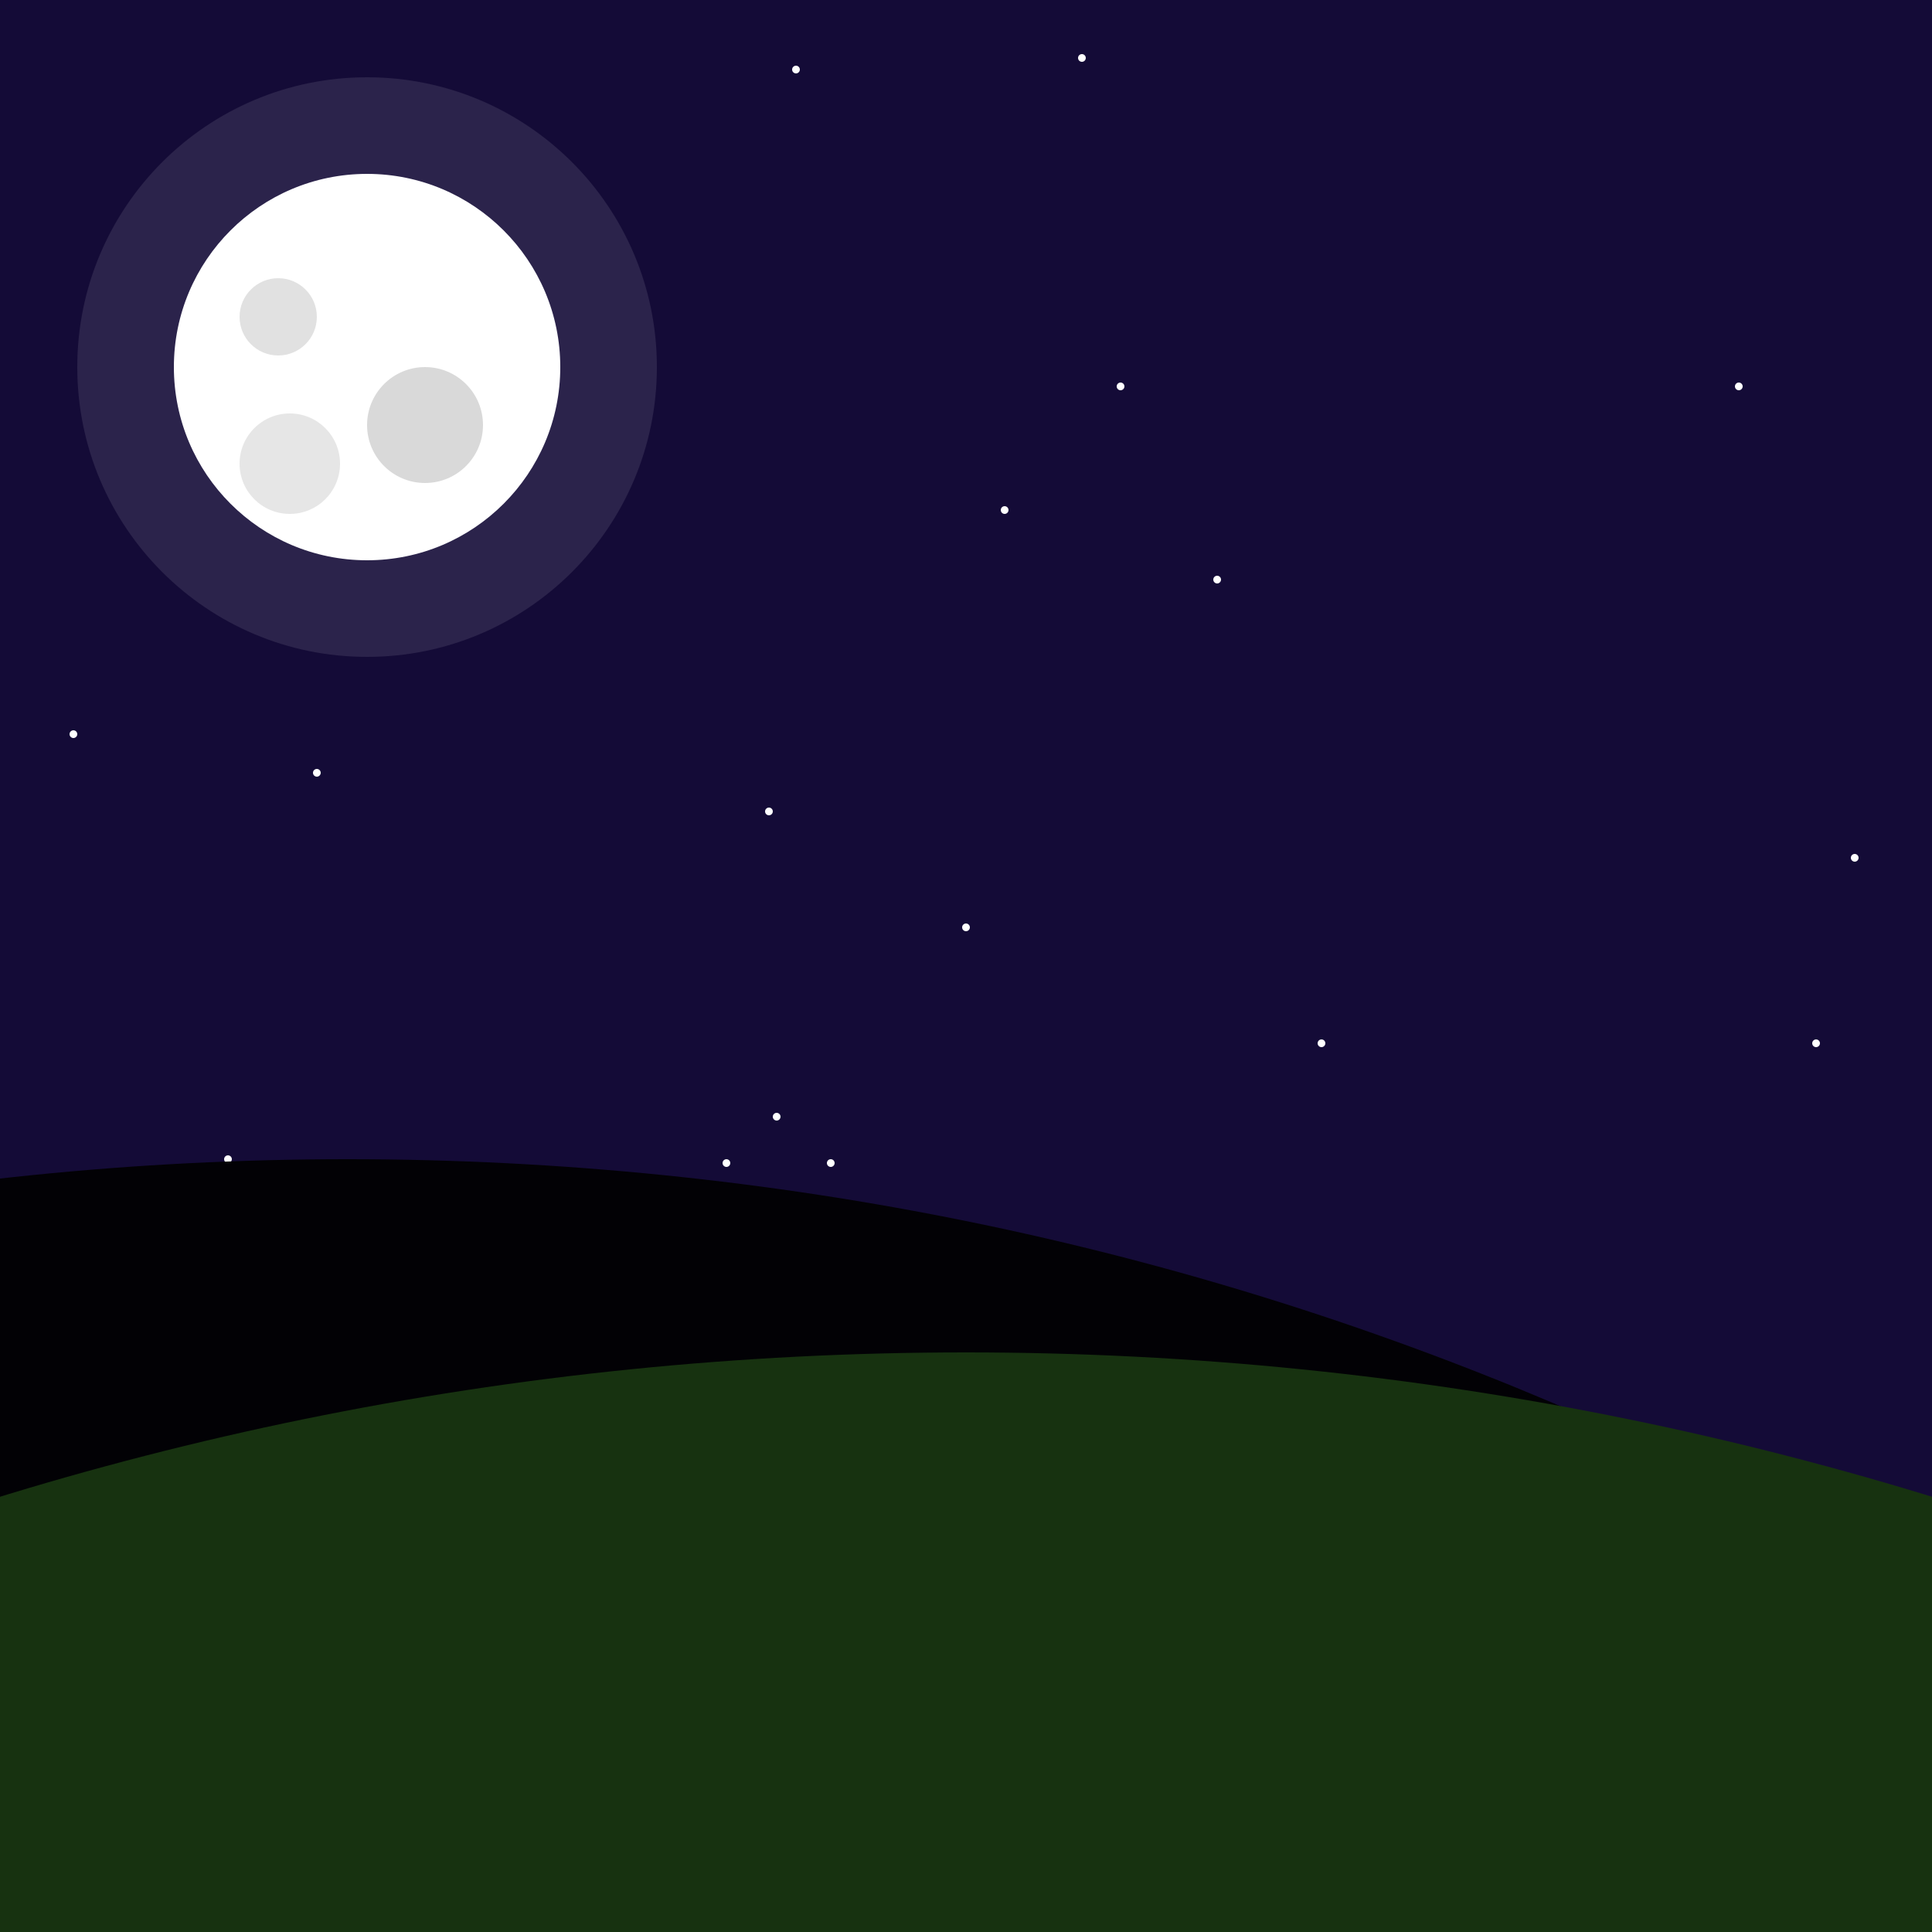
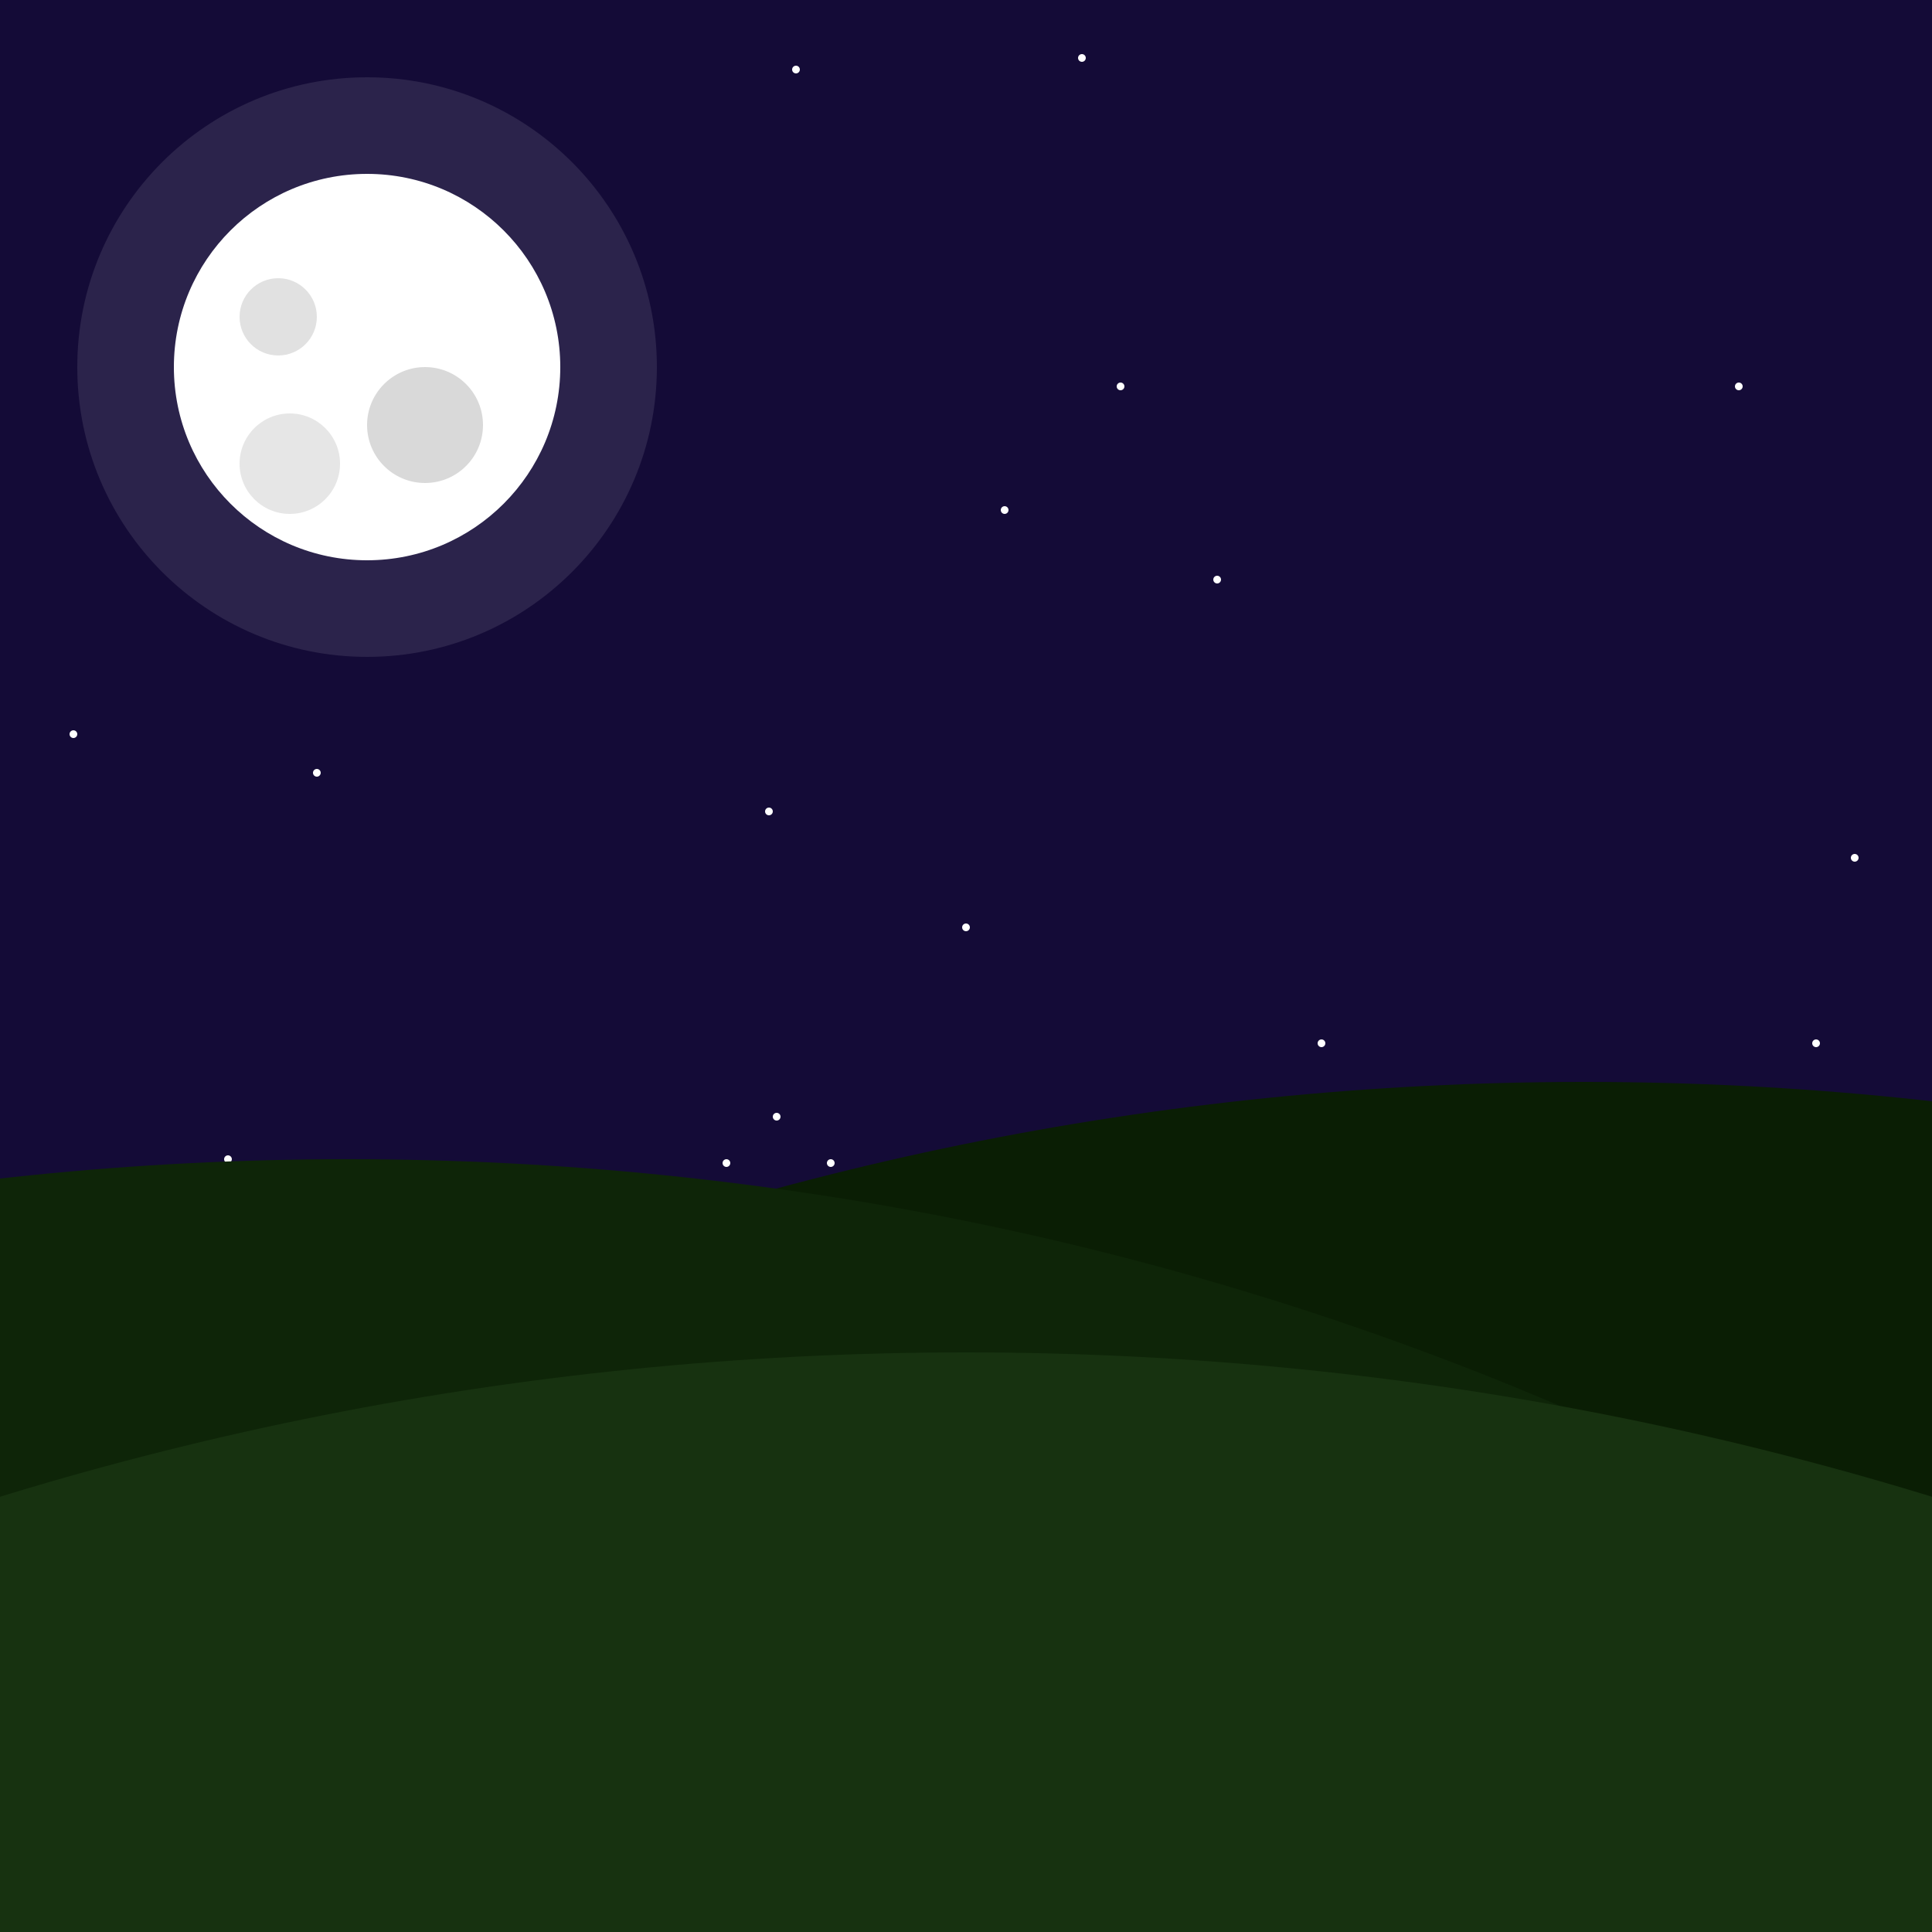
<svg xmlns="http://www.w3.org/2000/svg" width="500.00" height="500.00">
  <circle cx="60" cy="60" r="1000" fill="rgb(20, 11, 55, 1)" />
  <circle cx="82" cy="200" r="1" fill="rgb(255, 255, 255, 1)" />
  <circle cx="59" cy="300" r="1" fill="rgb(255, 255, 255, 1)" />
  <circle cx="188" cy="301" r="1" fill="rgb(255, 255, 255, 1)" />
  <circle cx="315" cy="380" r="1" fill="rgb(255, 255, 255, 1)" />
  <circle cx="201" cy="289" r="1" fill="rgb(255, 255, 255, 1)" />
  <circle cx="400" cy="400" r="1" fill="rgb(255, 255, 255, 1)" />
  <circle cx="500" cy="500" r="1" fill="rgb(255, 255, 255, 1)" />
  <circle cx="19" cy="190" r="1" fill="rgb(255, 255, 255, 1)" />
  <circle cx="480" cy="222" r="1" fill="rgb(255, 255, 255, 1)" />
  <circle cx="315" cy="150" r="1" fill="rgb(255, 255, 255, 1)" />
  <circle cx="342" cy="270" r="1" fill="rgb(255, 255, 255, 1)" />
  <circle cx="206" cy="18" r="1" fill="rgb(255, 255, 255, 1)" />
  <circle cx="260" cy="132" r="1" fill="rgb(255, 255, 255, 1)" />
  <circle cx="199" cy="210" r="1" fill="rgb(255, 255, 255, 1)" />
  <circle cx="290" cy="100" r="1" fill="rgb(255, 255, 255, 1)" />
  <circle cx="280" cy="15" r="1" fill="rgb(255, 255, 255, 1)" />
  <circle cx="215" cy="301" r="1" fill="rgb(255, 255, 255, 1)" />
  <circle cx="250" cy="240" r="1" fill="rgb(255, 255, 255, 1)" />
  <circle cx="450" cy="100" r="1" fill="rgb(255, 255, 255, 1)" />
  <circle cx="470" cy="270" r="1" fill="rgb(255, 255, 255, 1)" />
  <circle cx="95" cy="95" r="75" fill="rgb(255, 255, 255, 0.1)" />
  <circle cx="95" cy="95" r="50" fill="rgb(255, 255, 255, 1)" />
  <circle cx="110" cy="110" r="15" fill="rgb(0, 0, 0, 0.15)" />
  <circle cx="72" cy="82" r="10" fill="rgb(0, 0, 0, 0.12)" />
  <circle cx="75" cy="120" r="13" fill="rgb(0, 0, 0, 0.1)" />
-   <circle cx="90" cy="1100" r="800" fill="rgb(0, 0, 0, 0.9)" />
+   <circle cx="410" cy="1080" r="800" fill="rgb(10, 30, 4, 1)" />
+   <circle cx="90" cy="1100" r="800" fill="rgb(14, 37, 8, 1)" />
  <circle cx="250" cy="1200" r="850" fill="rgb(23, 50, 16, 1)" />
</svg>
